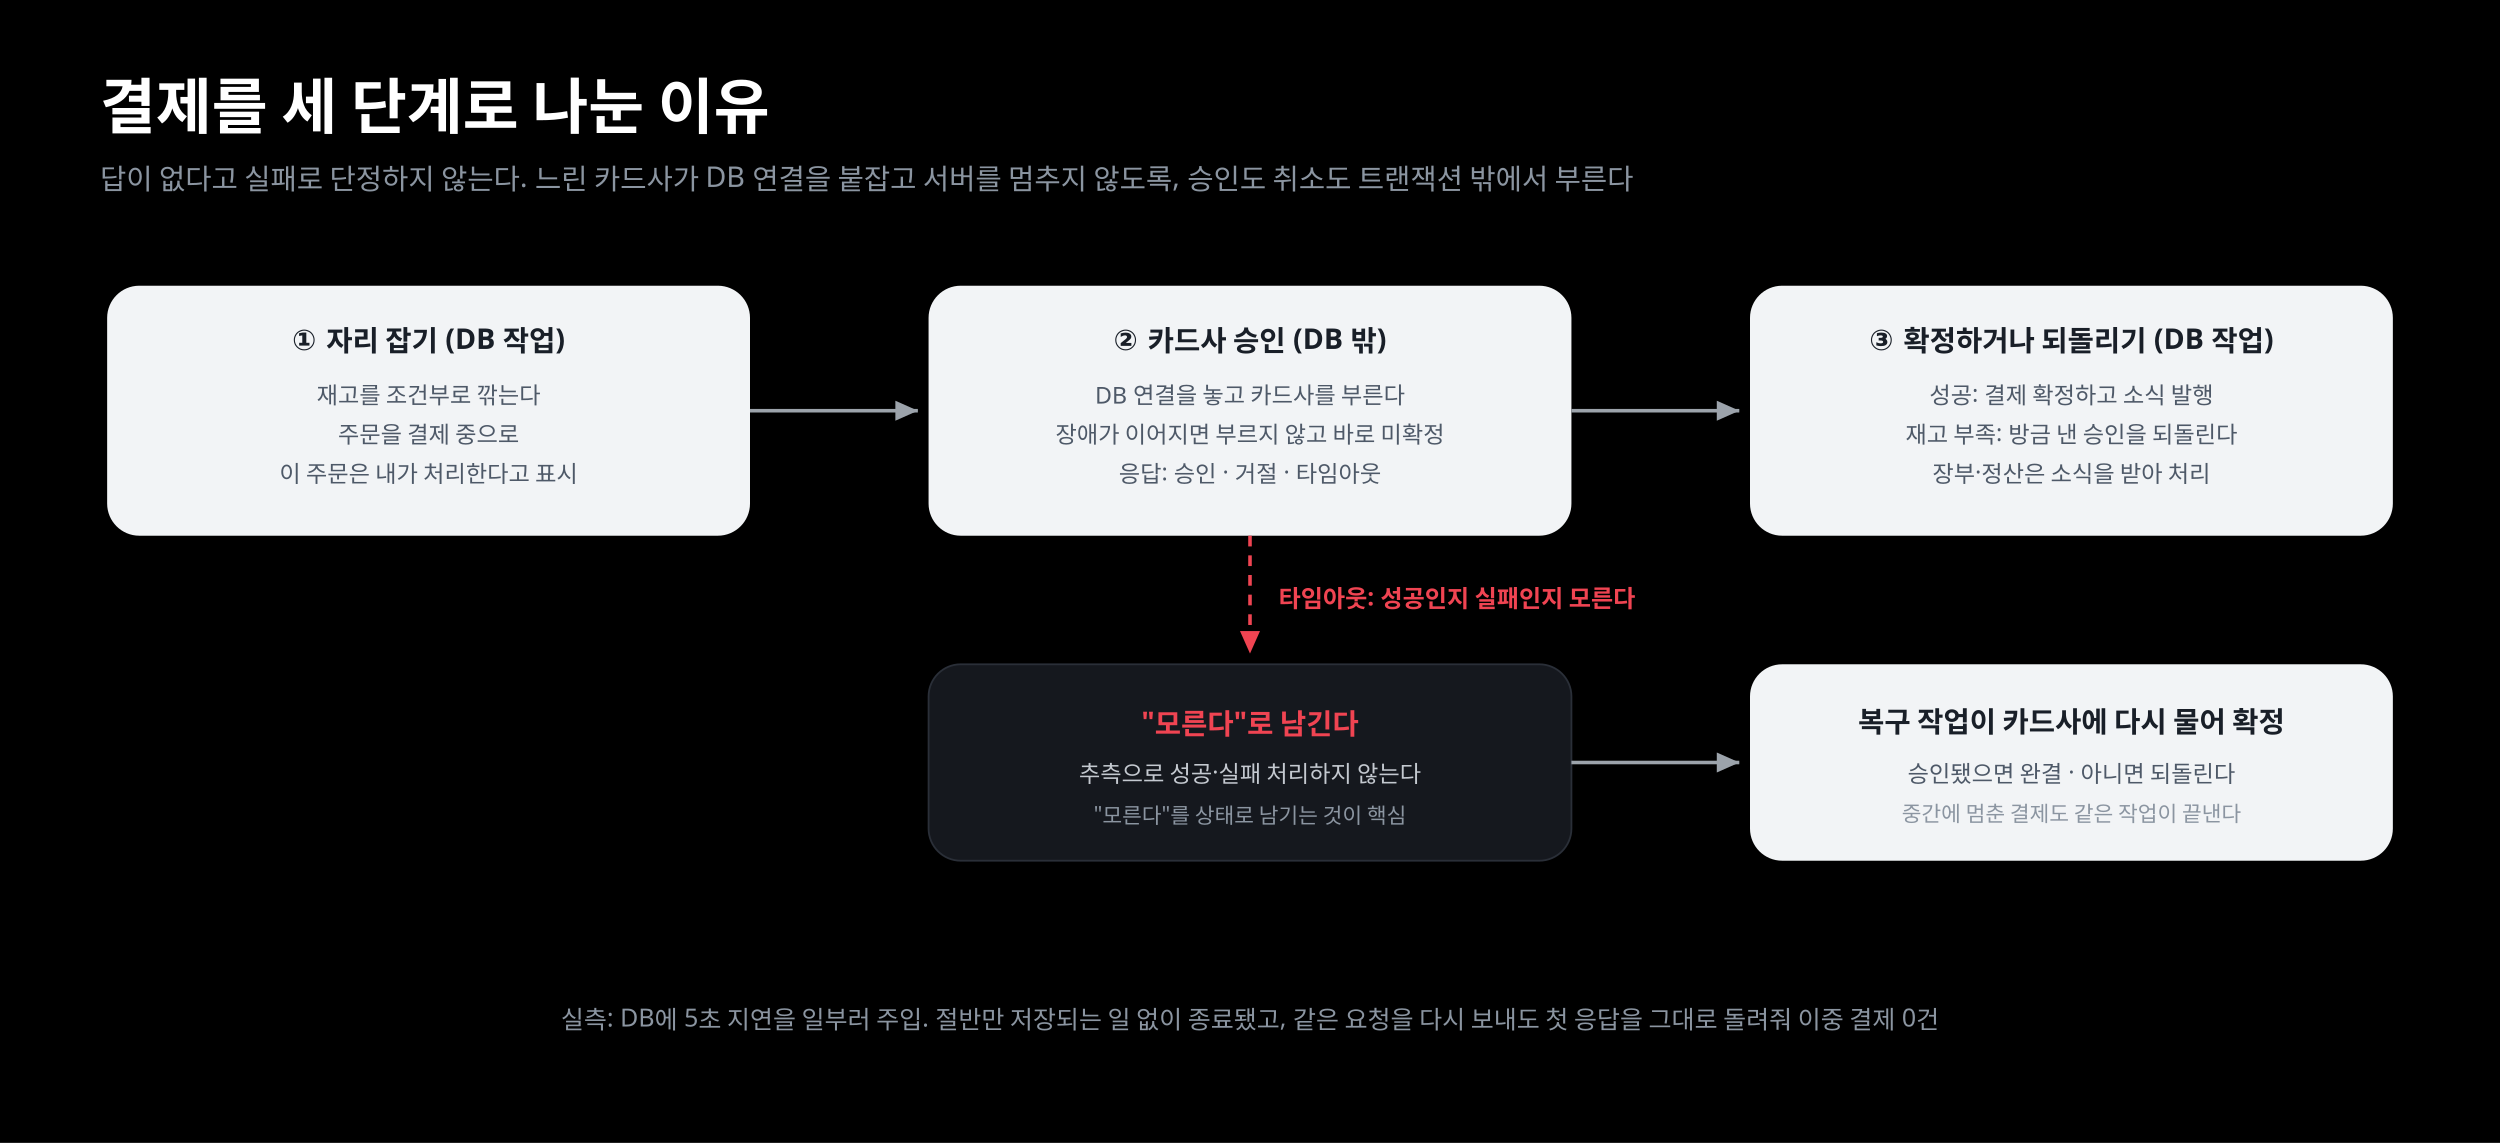
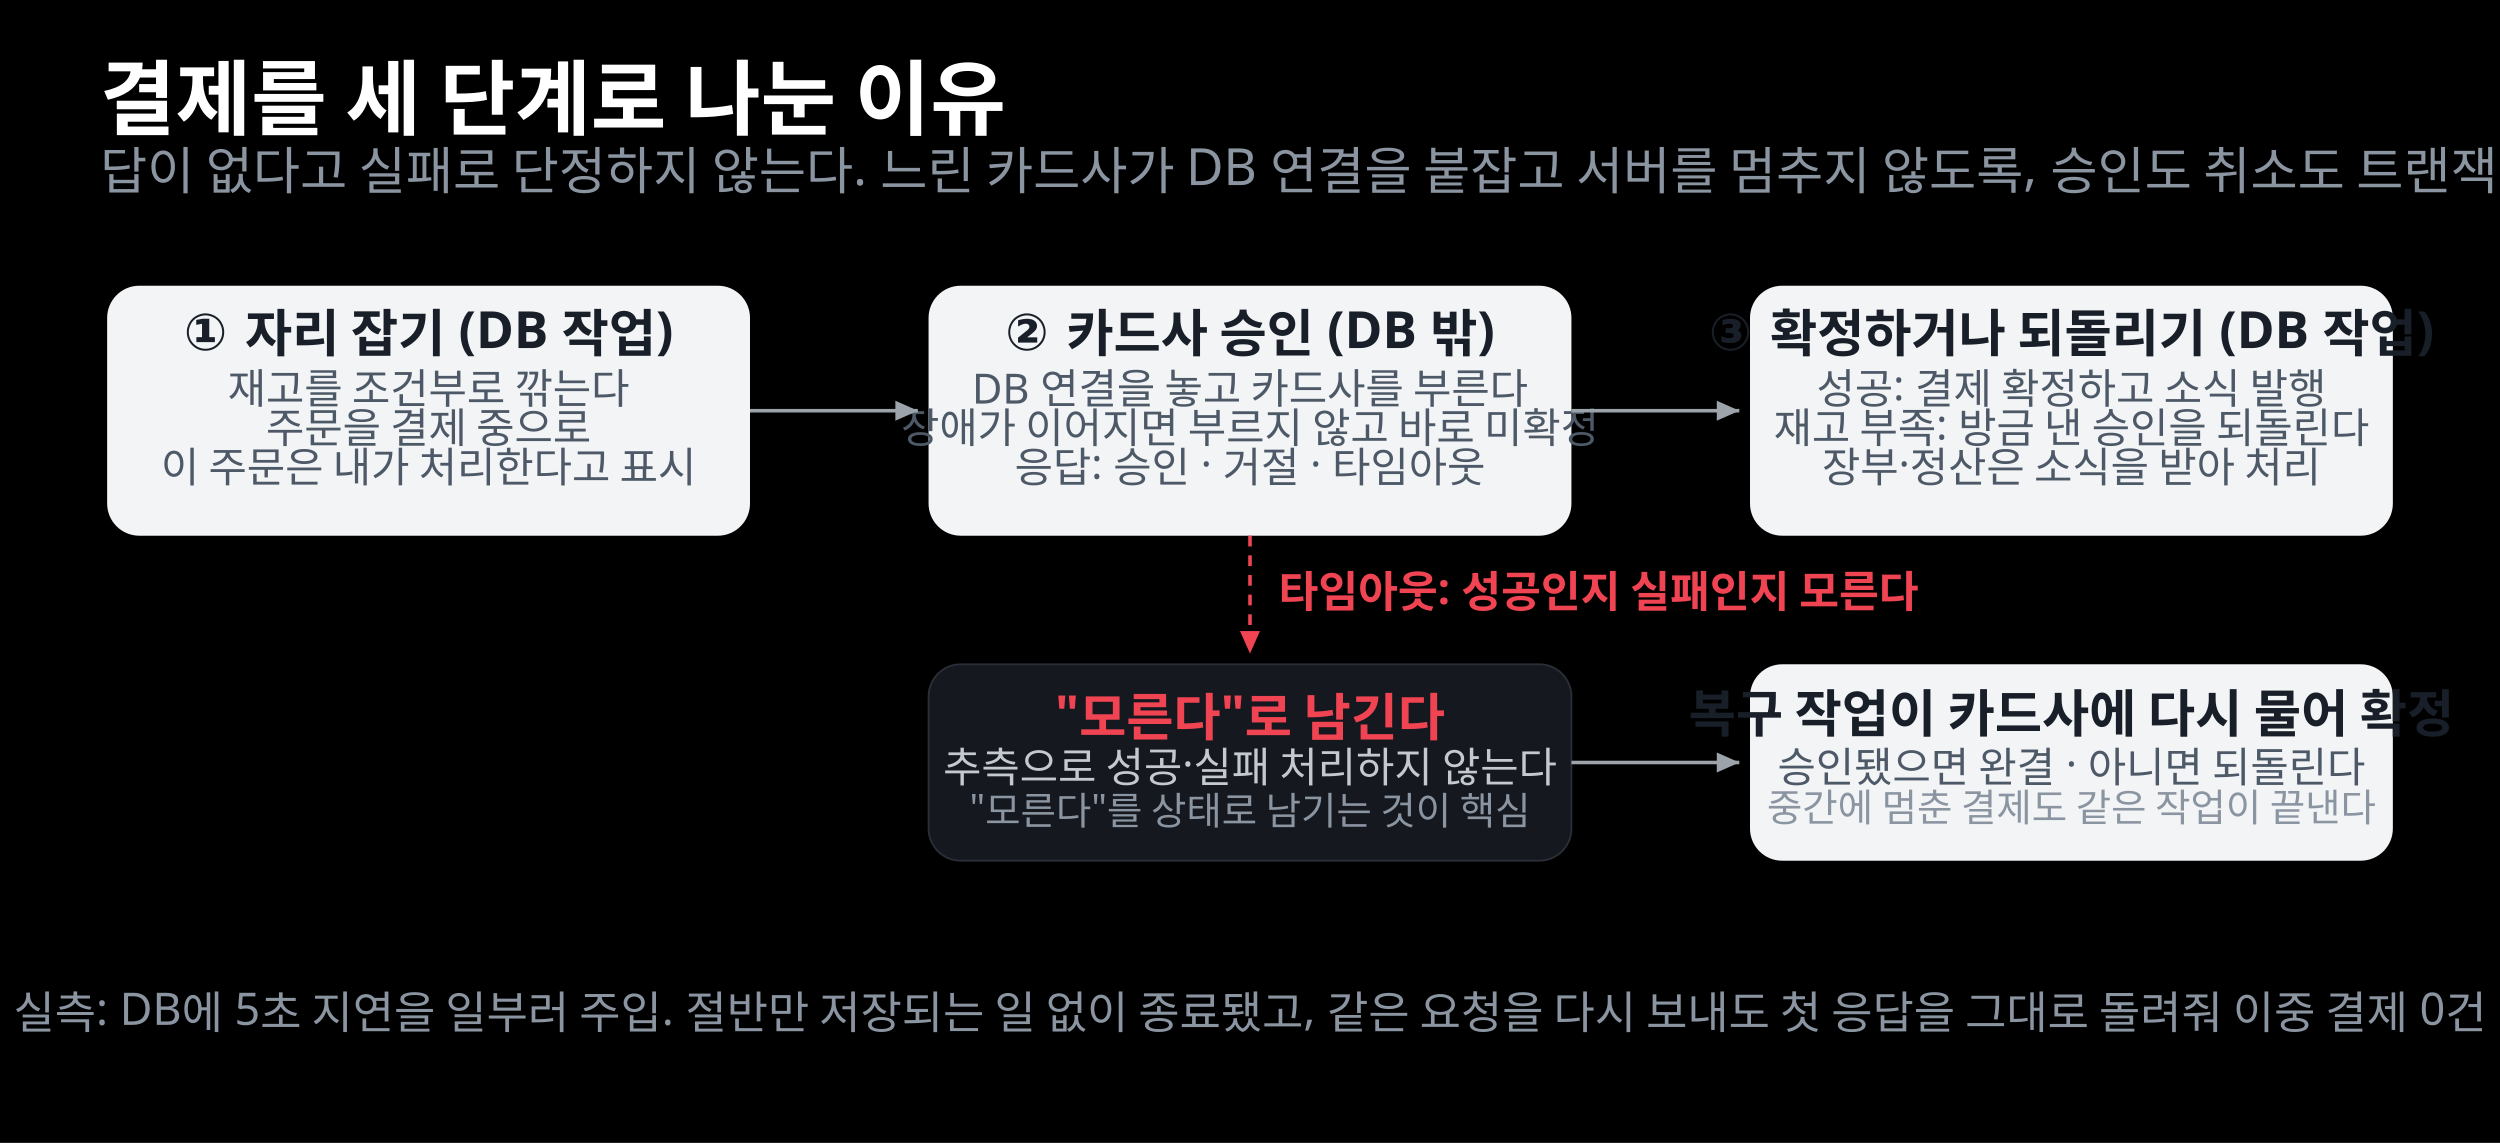
<svg xmlns="http://www.w3.org/2000/svg" width="1400" height="640" viewBox="0 0 1400 640" font-family="Pretendard, 'Apple SD Gothic Neo', sans-serif">
  <defs>
    <marker id="aw" viewBox="0 0 10 10" refX="9" refY="5" markerWidth="7" markerHeight="7" orient="auto-start-reverse">
      <path d="M 0 1 L 9 5 L 0 9 z" fill="#9CA3AB" />
    </marker>
    <marker id="ar2" viewBox="0 0 10 10" refX="9" refY="5" markerWidth="7" markerHeight="7" orient="auto-start-reverse">
      <path d="M 0 1 L 9 5 L 0 9 z" fill="#F04452" />
    </marker>
  </defs>
  <rect width="1400" height="640" fill="#000000" />
-   <text x="56" y="72" font-size="34" font-weight="800" fill="#FFFFFF">결제를 세 단계로 나눈 이유</text>
-   <text x="56" y="106" font-size="16" fill="#8B95A1">답이 없다고 실패로 단정하지 않는다. 느린 카드사가 DB 연결을 붙잡고 서버를 멈추지 않도록, 승인도 취소도 트랜잭션 밖에서 부른다</text>
+   <text x="56" y="72" font-size="46" font-weight="800" fill="#FFFFFF">결제를 세 단계로 나눈 이유</text>
+   <text x="56" y="106" font-size="28.7" fill="#8B95A1">답이 없다고 실패로 단정하지 않는다. 느린 카드사가 DB 연결을 붙잡고 서버를 멈추지 않도록, 승인도 취소도 트랜잭션 밖에서 부른다</text>
  <g text-anchor="middle">
    <rect x="60" y="160" width="360" height="140" rx="18" fill="#F2F4F6" />
-     <text x="240" y="196" font-size="16" font-weight="700" fill="#191F28">① 자리 잡기 (DB 작업)</text>
-     <text x="240" y="226" font-size="13" fill="#4E5968">재고를 조건부로 깎는다</text>
-     <text x="240" y="248" font-size="13" fill="#4E5968">주문을 결제 중으로</text>
-     <text x="240" y="270" font-size="13" fill="#4E5968">이 주문은 내가 처리한다고 표시</text>
+     <text x="240" y="196" font-size="28.7" font-weight="700" fill="#191F28">① 자리 잡기 (DB 작업)</text>
+     <text x="240" y="226" font-size="23.32" fill="#4E5968">재고를 조건부로 깎는다</text>
+     <text x="240" y="248" font-size="23.32" fill="#4E5968">주문을 결제 중으로</text>
+     <text x="240" y="270" font-size="23.32" fill="#4E5968">이 주문은 내가 처리한다고 표시</text>
    <rect x="520" y="160" width="360" height="140" rx="18" fill="#F2F4F6" />
-     <text x="700" y="196" font-size="16" font-weight="700" fill="#191F28">② 카드사 승인 (DB 밖)</text>
-     <text x="700" y="226" font-size="13" fill="#4E5968">DB 연결을 놓고 카드사를 부른다</text>
-     <text x="700" y="248" font-size="13" fill="#4E5968">장애가 이어지면 부르지 않고 바로 미확정</text>
-     <text x="700" y="270" font-size="13" fill="#4E5968">응답: 승인 · 거절 · 타임아웃</text>
+     <text x="700" y="196" font-size="28.7" font-weight="700" fill="#191F28">② 카드사 승인 (DB 밖)</text>
+     <text x="700" y="226" font-size="23.32" fill="#4E5968">DB 연결을 놓고 카드사를 부른다</text>
+     <text x="700" y="248" font-size="23.32" fill="#4E5968">장애가 이어지면 부르지 않고 바로 미확정</text>
+     <text x="700" y="270" font-size="23.32" fill="#4E5968">응답: 승인 · 거절 · 타임아웃</text>
    <rect x="980" y="160" width="360" height="140" rx="18" fill="#F2F4F6" />
-     <text x="1160" y="196" font-size="16" font-weight="700" fill="#191F28">③ 확정하거나 되돌리기 (DB 작업)</text>
-     <text x="1160" y="226" font-size="13" fill="#4E5968">성공: 결제 확정하고 소식 발행</text>
-     <text x="1160" y="248" font-size="13" fill="#4E5968">재고 부족: 방금 낸 승인을 되돌린다</text>
-     <text x="1160" y="270" font-size="13" fill="#4E5968">장부·정산은 소식을 받아 처리</text>
+     <text x="1160" y="196" font-size="28.7" font-weight="700" fill="#191F28">③ 확정하거나 되돌리기 (DB 작업)</text>
+     <text x="1160" y="226" font-size="23.32" fill="#4E5968">성공: 결제 확정하고 소식 발행</text>
+     <text x="1160" y="248" font-size="23.32" fill="#4E5968">재고 부족: 방금 낸 승인을 되돌린다</text>
+     <text x="1160" y="270" font-size="23.32" fill="#4E5968">장부·정산은 소식을 받아 처리</text>
  </g>
  <line x1="420" y1="230" x2="514" y2="230" stroke="#9CA3AB" stroke-width="2" marker-end="url(#aw)" />
  <line x1="880" y1="230" x2="974" y2="230" stroke="#9CA3AB" stroke-width="2" marker-end="url(#aw)" />
  <line x1="700" y1="300" x2="700" y2="366" stroke="#F04452" stroke-width="2" marker-end="url(#ar2)" stroke-dasharray="6 5" />
-   <text x="716" y="340" font-size="13.5" fill="#F04452" font-weight="700">타임아웃: 성공인지 실패인지 모른다</text>
+   <text x="716" y="340" font-size="24.22" fill="#F04452" font-weight="700">타임아웃: 성공인지 실패인지 모른다</text>
  <g text-anchor="middle">
    <rect x="520" y="372" width="360" height="110" rx="18" fill="#15181E" stroke="#2A2F38" />
-     <text x="700" y="410" font-size="16" font-weight="700" fill="#F04452">"모른다"로 남긴다</text>
-     <text x="700" y="438" font-size="13" fill="#C4C9D0">추측으로 성공·실패 처리하지 않는다</text>
-     <text x="700" y="460" font-size="12" fill="#8B95A1">"모른다"를 상태로 남기는 것이 핵심</text>
+     <text x="700" y="410" font-size="28.7" font-weight="700" fill="#F04452">"모른다"로 남긴다</text>
+     <text x="700" y="438" font-size="23.32" fill="#C4C9D0">추측으로 성공·실패 처리하지 않는다</text>
+     <text x="700" y="460" font-size="21.53" fill="#8B95A1">"모른다"를 상태로 남기는 것이 핵심</text>
  </g>
  <line x1="880" y1="427" x2="974" y2="427" stroke="#9CA3AB" stroke-width="2" marker-end="url(#aw)" />
  <g text-anchor="middle">
    <rect x="980" y="372" width="360" height="110" rx="18" fill="#F2F4F6" />
-     <text x="1160" y="410" font-size="16" font-weight="700" fill="#191F28">복구 작업이 카드사에 다시 물어 확정</text>
-     <text x="1160" y="438" font-size="13" fill="#4E5968">승인됐으면 완결 · 아니면 되돌린다</text>
-     <text x="1160" y="460" font-size="12" fill="#8B95A1">중간에 멈춘 결제도 같은 작업이 끝낸다</text>
+     <text x="1160" y="410" font-size="28.7" font-weight="700" fill="#191F28">복구 작업이 카드사에 다시 물어 확정</text>
+     <text x="1160" y="438" font-size="23.32" fill="#4E5968">승인됐으면 완결 · 아니면 되돌린다</text>
+     <text x="1160" y="460" font-size="21.53" fill="#8B95A1">중간에 멈춘 결제도 같은 작업이 끝낸다</text>
  </g>
-   <text x="700" y="576" font-size="14" fill="#8B95A1" text-anchor="middle">실측: DB에 5초 지연을 일부러 주입. 절반만 저장되는 일 없이 종료됐고, 같은 요청을 다시 보내도 첫 응답을 그대로 돌려줘 이중 결제 0건</text>
+   <text x="700" y="576" font-size="25.12" fill="#8B95A1" text-anchor="middle">실측: DB에 5초 지연을 일부러 주입. 절반만 저장되는 일 없이 종료됐고, 같은 요청을 다시 보내도 첫 응답을 그대로 돌려줘 이중 결제 0건</text>
</svg>
